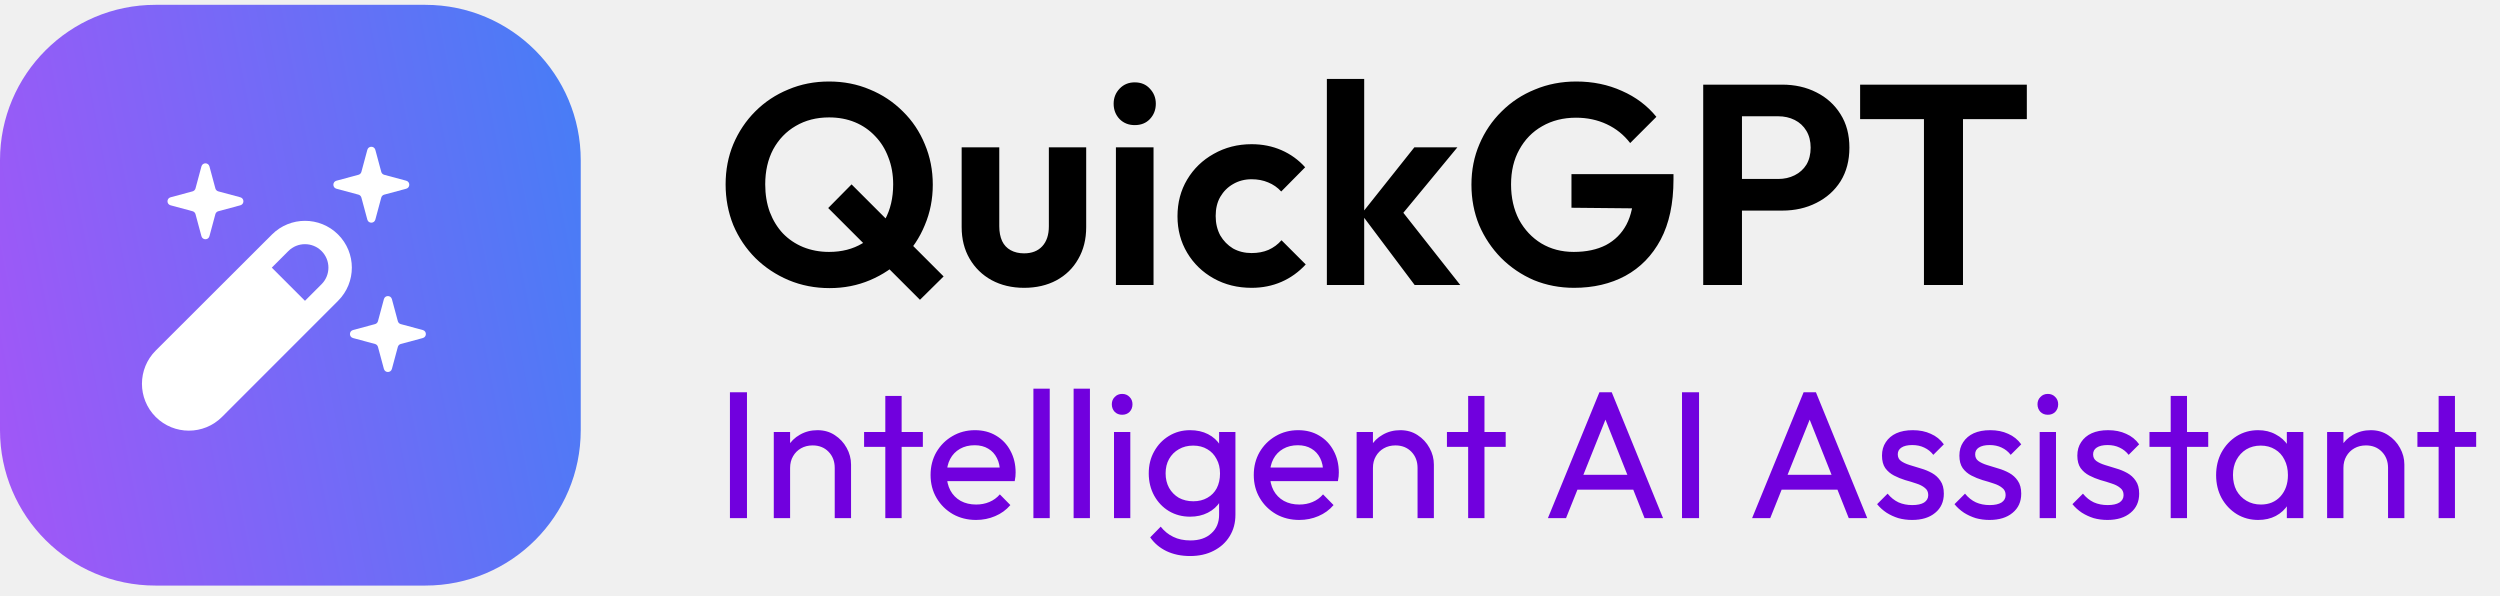
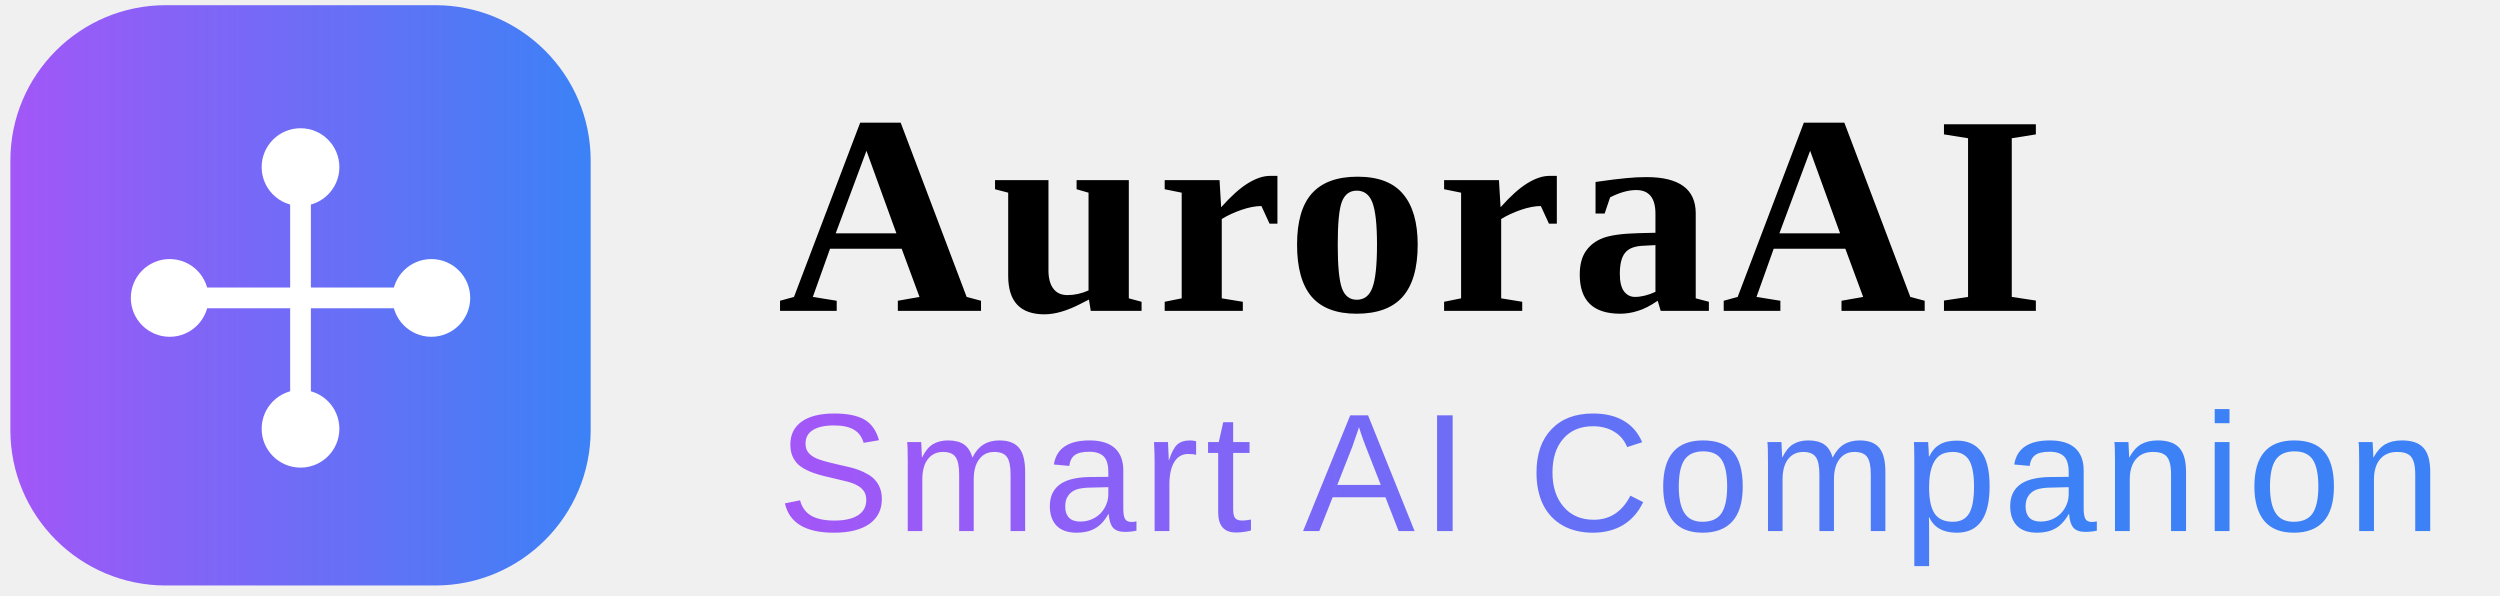
<svg xmlns="http://www.w3.org/2000/svg" width="193" height="46" viewBox="0 0 193 46" fill="none">
-   <path d="M64.047 22.242C62.918 22.242 61.862 22.037 60.879 21.626C59.911 21.215 59.06 20.651 58.327 19.932C57.594 19.199 57.022 18.348 56.611 17.38C56.215 16.397 56.017 15.349 56.017 14.234C56.017 13.119 56.215 12.085 56.611 11.132C57.022 10.164 57.587 9.321 58.305 8.602C59.038 7.869 59.889 7.304 60.857 6.908C61.825 6.497 62.874 6.292 64.003 6.292C65.132 6.292 66.181 6.497 67.149 6.908C68.117 7.304 68.968 7.869 69.701 8.602C70.434 9.321 70.999 10.164 71.395 11.132C71.806 12.1 72.011 13.141 72.011 14.256C72.011 15.371 71.806 16.412 71.395 17.38C70.999 18.348 70.434 19.199 69.701 19.932C68.983 20.651 68.139 21.215 67.171 21.626C66.203 22.037 65.162 22.242 64.047 22.242ZM71.021 23.144L63.937 16.06L65.741 14.234L72.847 21.34L71.021 23.144ZM64.003 19.448C64.986 19.448 65.844 19.228 66.577 18.788C67.325 18.348 67.904 17.739 68.315 16.962C68.74 16.185 68.953 15.275 68.953 14.234C68.953 13.471 68.829 12.775 68.579 12.144C68.344 11.513 68.007 10.971 67.567 10.516C67.127 10.047 66.606 9.687 66.005 9.438C65.404 9.189 64.737 9.064 64.003 9.064C63.035 9.064 62.177 9.284 61.429 9.724C60.696 10.149 60.117 10.751 59.691 11.528C59.281 12.305 59.075 13.207 59.075 14.234C59.075 15.011 59.193 15.723 59.427 16.368C59.676 17.013 60.014 17.563 60.439 18.018C60.879 18.473 61.4 18.825 62.001 19.074C62.617 19.323 63.285 19.448 64.003 19.448ZM79.058 22.22C78.119 22.22 77.283 22.022 76.55 21.626C75.831 21.23 75.267 20.68 74.856 19.976C74.445 19.272 74.24 18.458 74.24 17.534V11.374H77.144V17.468C77.144 17.908 77.217 18.289 77.364 18.612C77.511 18.92 77.731 19.155 78.024 19.316C78.317 19.477 78.662 19.558 79.058 19.558C79.659 19.558 80.129 19.375 80.466 19.008C80.803 18.641 80.972 18.128 80.972 17.468V11.374H83.854V17.534C83.854 18.473 83.649 19.294 83.238 19.998C82.842 20.702 82.277 21.252 81.544 21.648C80.825 22.029 79.997 22.22 79.058 22.22ZM86.149 22V11.374H89.053V22L86.149 22ZM87.601 9.658C87.132 9.658 86.743 9.504 86.435 9.196C86.127 8.873 85.973 8.477 85.973 8.008C85.973 7.553 86.127 7.165 86.435 6.842C86.743 6.519 87.132 6.358 87.601 6.358C88.085 6.358 88.474 6.519 88.767 6.842C89.075 7.165 89.229 7.553 89.229 8.008C89.229 8.477 89.075 8.873 88.767 9.196C88.474 9.504 88.085 9.658 87.601 9.658ZM96.622 22.22C95.537 22.22 94.561 21.978 93.696 21.494C92.831 21.01 92.149 20.35 91.65 19.514C91.151 18.678 90.902 17.739 90.902 16.698C90.902 15.642 91.151 14.696 91.65 13.86C92.149 13.024 92.831 12.364 93.696 11.88C94.576 11.381 95.551 11.132 96.622 11.132C97.458 11.132 98.228 11.286 98.932 11.594C99.636 11.902 100.245 12.342 100.758 12.914L98.91 14.784C98.631 14.476 98.294 14.241 97.898 14.08C97.517 13.919 97.091 13.838 96.622 13.838C96.094 13.838 95.617 13.963 95.192 14.212C94.781 14.447 94.451 14.777 94.202 15.202C93.967 15.613 93.85 16.104 93.85 16.676C93.85 17.233 93.967 17.732 94.202 18.172C94.451 18.597 94.781 18.935 95.192 19.184C95.617 19.419 96.094 19.536 96.622 19.536C97.106 19.536 97.539 19.455 97.92 19.294C98.316 19.118 98.653 18.869 98.932 18.546L100.802 20.416C100.259 21.003 99.636 21.45 98.932 21.758C98.228 22.066 97.458 22.22 96.622 22.22ZM109.21 22L105.096 16.522L109.188 11.374H112.51L107.714 17.182L107.824 15.774L112.73 22H109.21ZM102.434 22V6.094H105.316V22H102.434ZM121.515 22.22C120.415 22.22 119.381 22.022 118.413 21.626C117.46 21.215 116.617 20.643 115.883 19.91C115.165 19.177 114.6 18.333 114.189 17.38C113.793 16.412 113.595 15.371 113.595 14.256C113.595 13.127 113.801 12.085 114.211 11.132C114.622 10.164 115.194 9.321 115.927 8.602C116.661 7.869 117.519 7.304 118.501 6.908C119.484 6.497 120.547 6.292 121.691 6.292C122.967 6.292 124.141 6.534 125.211 7.018C126.282 7.487 127.169 8.155 127.873 9.02L125.849 11.044C125.365 10.413 124.764 9.929 124.045 9.592C123.327 9.255 122.535 9.086 121.669 9.086C120.687 9.086 119.814 9.306 119.051 9.746C118.303 10.171 117.717 10.773 117.291 11.55C116.866 12.313 116.653 13.207 116.653 14.234C116.653 15.261 116.859 16.17 117.269 16.962C117.695 17.739 118.267 18.348 118.985 18.788C119.719 19.228 120.555 19.448 121.493 19.448C122.461 19.448 123.29 19.272 123.979 18.92C124.669 18.553 125.197 18.025 125.563 17.336C125.93 16.632 126.113 15.774 126.113 14.762L128.071 16.104L121.317 16.038V13.442H129.193V13.86C129.193 15.708 128.863 17.255 128.203 18.502C127.543 19.734 126.634 20.665 125.475 21.296C124.331 21.912 123.011 22.22 121.515 22.22ZM133.688 16.258V13.816L137.274 13.816C137.744 13.816 138.169 13.721 138.55 13.53C138.932 13.339 139.232 13.068 139.452 12.716C139.672 12.349 139.782 11.909 139.782 11.396C139.782 10.897 139.672 10.465 139.452 10.098C139.232 9.731 138.932 9.453 138.55 9.262C138.169 9.071 137.744 8.976 137.274 8.976L133.688 8.976V6.534H137.582C138.565 6.534 139.445 6.732 140.222 7.128C141.014 7.524 141.638 8.089 142.092 8.822C142.547 9.541 142.774 10.399 142.774 11.396C142.774 12.393 142.547 13.259 142.092 13.992C141.638 14.711 141.014 15.268 140.222 15.664C139.445 16.06 138.565 16.258 137.582 16.258H133.688ZM131.488 22V6.534H134.48V22H131.488ZM148.529 22V6.864H151.543V22L148.529 22ZM143.601 9.196V6.534H156.471V9.196H143.601Z" fill="black" />
-   <path d="M56.351 40V30.284H57.667V40H56.351ZM64.441 40V36.122C64.441 35.618 64.282 35.203 63.965 34.876C63.647 34.549 63.236 34.386 62.733 34.386C62.397 34.386 62.098 34.461 61.837 34.61C61.575 34.759 61.37 34.965 61.221 35.226C61.071 35.487 60.996 35.786 60.996 36.122L60.478 35.828C60.478 35.324 60.59 34.876 60.815 34.484C61.038 34.092 61.351 33.784 61.752 33.56C62.154 33.327 62.606 33.21 63.111 33.21C63.614 33.21 64.058 33.336 64.441 33.588C64.832 33.84 65.141 34.171 65.365 34.582C65.588 34.983 65.701 35.413 65.701 35.87V40H64.441ZM59.736 40V33.35H60.996V40H59.736ZM68.346 40V30.564H69.606V40H68.346ZM66.708 34.498V33.35H71.244V34.498H66.708ZM75.354 40.14C74.691 40.14 74.094 39.991 73.562 39.692C73.03 39.384 72.61 38.969 72.302 38.446C71.994 37.923 71.84 37.331 71.84 36.668C71.84 36.015 71.989 35.427 72.288 34.904C72.596 34.381 73.006 33.971 73.52 33.672C74.042 33.364 74.626 33.21 75.27 33.21C75.886 33.21 76.427 33.35 76.894 33.63C77.37 33.91 77.738 34.297 78 34.792C78.27 35.287 78.406 35.847 78.406 36.472C78.406 36.565 78.401 36.668 78.392 36.78C78.382 36.883 78.364 37.004 78.336 37.144H72.722V36.094H77.664L77.202 36.5C77.202 36.052 77.122 35.674 76.964 35.366C76.805 35.049 76.581 34.806 76.292 34.638C76.002 34.461 75.652 34.372 75.242 34.372C74.812 34.372 74.434 34.465 74.108 34.652C73.781 34.839 73.529 35.1 73.352 35.436C73.174 35.772 73.086 36.169 73.086 36.626C73.086 37.093 73.179 37.503 73.366 37.858C73.552 38.203 73.818 38.474 74.164 38.67C74.509 38.857 74.906 38.95 75.354 38.95C75.727 38.95 76.068 38.885 76.376 38.754C76.693 38.623 76.964 38.427 77.188 38.166L78 38.992C77.682 39.365 77.29 39.65 76.824 39.846C76.366 40.042 75.876 40.14 75.354 40.14ZM79.779 40V30.004H81.04V40H79.779ZM82.883 40V30.004H84.143V40H82.883ZM86.001 40V33.35H87.26V40H86.001ZM86.63 32.02C86.397 32.02 86.206 31.945 86.056 31.796C85.907 31.637 85.832 31.441 85.832 31.208C85.832 30.984 85.907 30.797 86.056 30.648C86.206 30.489 86.397 30.41 86.63 30.41C86.864 30.41 87.055 30.489 87.204 30.648C87.354 30.797 87.428 30.984 87.428 31.208C87.428 31.441 87.354 31.637 87.204 31.796C87.055 31.945 86.864 32.02 86.63 32.02ZM91.875 42.926C91.194 42.926 90.587 42.8 90.055 42.548C89.533 42.296 89.113 41.941 88.795 41.484L89.607 40.658C89.878 41.003 90.2 41.265 90.573 41.442C90.947 41.629 91.39 41.722 91.903 41.722C92.585 41.722 93.121 41.54 93.513 41.176C93.915 40.821 94.115 40.341 94.115 39.734V38.082L94.339 36.584L94.115 35.1V33.35H95.375V39.734C95.375 40.369 95.226 40.924 94.927 41.4C94.638 41.876 94.227 42.249 93.695 42.52C93.173 42.791 92.566 42.926 91.875 42.926ZM91.875 39.888C91.269 39.888 90.723 39.743 90.237 39.454C89.761 39.165 89.383 38.768 89.103 38.264C88.823 37.751 88.683 37.177 88.683 36.542C88.683 35.907 88.823 35.343 89.103 34.848C89.383 34.344 89.761 33.947 90.237 33.658C90.723 33.359 91.269 33.21 91.875 33.21C92.398 33.21 92.86 33.313 93.261 33.518C93.663 33.723 93.98 34.013 94.213 34.386C94.456 34.75 94.587 35.179 94.605 35.674V37.438C94.577 37.923 94.442 38.353 94.199 38.726C93.966 39.09 93.649 39.375 93.247 39.58C92.846 39.785 92.389 39.888 91.875 39.888ZM92.127 38.698C92.538 38.698 92.897 38.609 93.205 38.432C93.523 38.255 93.765 38.007 93.933 37.69C94.101 37.363 94.185 36.985 94.185 36.556C94.185 36.127 94.097 35.753 93.919 35.436C93.751 35.109 93.513 34.857 93.205 34.68C92.897 34.493 92.533 34.4 92.113 34.4C91.693 34.4 91.325 34.493 91.007 34.68C90.69 34.857 90.438 35.109 90.251 35.436C90.074 35.753 89.985 36.122 89.985 36.542C89.985 36.962 90.074 37.335 90.251 37.662C90.438 37.989 90.69 38.245 91.007 38.432C91.334 38.609 91.707 38.698 92.127 38.698ZM100.305 40.14C99.642 40.14 99.045 39.991 98.513 39.692C97.981 39.384 97.561 38.969 97.253 38.446C96.945 37.923 96.791 37.331 96.791 36.668C96.791 36.015 96.94 35.427 97.239 34.904C97.547 34.381 97.957 33.971 98.471 33.672C98.993 33.364 99.577 33.21 100.221 33.21C100.837 33.21 101.378 33.35 101.845 33.63C102.321 33.91 102.689 34.297 102.951 34.792C103.221 35.287 103.357 35.847 103.357 36.472C103.357 36.565 103.352 36.668 103.343 36.78C103.333 36.883 103.315 37.004 103.287 37.144H97.673V36.094H102.615L102.153 36.5C102.153 36.052 102.073 35.674 101.915 35.366C101.756 35.049 101.532 34.806 101.243 34.638C100.953 34.461 100.603 34.372 100.193 34.372C99.763 34.372 99.385 34.465 99.059 34.652C98.732 34.839 98.48 35.1 98.303 35.436C98.125 35.772 98.037 36.169 98.037 36.626C98.037 37.093 98.13 37.503 98.317 37.858C98.503 38.203 98.769 38.474 99.115 38.67C99.46 38.857 99.857 38.95 100.305 38.95C100.678 38.95 101.019 38.885 101.327 38.754C101.644 38.623 101.915 38.427 102.139 38.166L102.951 38.992C102.633 39.365 102.241 39.65 101.775 39.846C101.317 40.042 100.827 40.14 100.305 40.14ZM109.435 40V36.122C109.435 35.618 109.276 35.203 108.959 34.876C108.641 34.549 108.231 34.386 107.727 34.386C107.391 34.386 107.092 34.461 106.831 34.61C106.569 34.759 106.364 34.965 106.215 35.226C106.065 35.487 105.991 35.786 105.991 36.122L105.473 35.828C105.473 35.324 105.585 34.876 105.809 34.484C106.033 34.092 106.345 33.784 106.747 33.56C107.148 33.327 107.601 33.21 108.105 33.21C108.609 33.21 109.052 33.336 109.435 33.588C109.827 33.84 110.135 34.171 110.359 34.582C110.583 34.983 110.695 35.413 110.695 35.87V40H109.435ZM104.731 40V33.35H105.991V40H104.731ZM113.341 40V30.564H114.601V40H113.341ZM111.703 34.498V33.35H116.239V34.498H111.703ZM119.498 40L123.474 30.284H124.426L128.388 40H126.96L123.698 31.782H124.188L120.898 40H119.498ZM121.388 37.802V36.654H126.498V37.802H121.388ZM129.851 40V30.284H131.167V40H129.851ZM135.262 40L139.238 30.284H140.19L144.152 40H142.724L139.462 31.782H139.952L136.662 40H135.262ZM137.152 37.802V36.654H142.262V37.802H137.152ZM147.614 40.14C147.241 40.14 146.886 40.093 146.55 40C146.224 39.897 145.92 39.757 145.64 39.58C145.36 39.393 145.118 39.174 144.912 38.922L145.724 38.11C145.967 38.409 146.247 38.633 146.564 38.782C146.882 38.922 147.236 38.992 147.628 38.992C148.02 38.992 148.324 38.927 148.538 38.796C148.753 38.656 148.86 38.465 148.86 38.222C148.86 37.979 148.772 37.793 148.594 37.662C148.426 37.522 148.207 37.41 147.936 37.326C147.666 37.233 147.376 37.144 147.068 37.06C146.77 36.967 146.485 36.85 146.214 36.71C145.944 36.57 145.72 36.379 145.542 36.136C145.374 35.893 145.29 35.571 145.29 35.17C145.29 34.769 145.388 34.423 145.584 34.134C145.78 33.835 146.051 33.607 146.396 33.448C146.751 33.289 147.176 33.21 147.67 33.21C148.193 33.21 148.655 33.303 149.056 33.49C149.467 33.667 149.803 33.938 150.064 34.302L149.252 35.114C149.066 34.871 148.832 34.685 148.552 34.554C148.282 34.423 147.974 34.358 147.628 34.358C147.264 34.358 146.984 34.423 146.788 34.554C146.602 34.675 146.508 34.848 146.508 35.072C146.508 35.296 146.592 35.469 146.76 35.59C146.928 35.711 147.148 35.814 147.418 35.898C147.698 35.982 147.988 36.071 148.286 36.164C148.585 36.248 148.87 36.365 149.14 36.514C149.411 36.663 149.63 36.864 149.798 37.116C149.976 37.368 150.064 37.699 150.064 38.11C150.064 38.735 149.84 39.23 149.392 39.594C148.954 39.958 148.361 40.14 147.614 40.14ZM153.589 40.14C153.215 40.14 152.861 40.093 152.525 40C152.198 39.897 151.895 39.757 151.615 39.58C151.335 39.393 151.092 39.174 150.887 38.922L151.699 38.11C151.941 38.409 152.221 38.633 152.539 38.782C152.856 38.922 153.211 38.992 153.603 38.992C153.995 38.992 154.298 38.927 154.513 38.796C154.727 38.656 154.835 38.465 154.835 38.222C154.835 37.979 154.746 37.793 154.569 37.662C154.401 37.522 154.181 37.41 153.911 37.326C153.64 37.233 153.351 37.144 153.043 37.06C152.744 36.967 152.459 36.85 152.189 36.71C151.918 36.57 151.694 36.379 151.517 36.136C151.349 35.893 151.265 35.571 151.265 35.17C151.265 34.769 151.363 34.423 151.559 34.134C151.755 33.835 152.025 33.607 152.371 33.448C152.725 33.289 153.15 33.21 153.645 33.21C154.167 33.21 154.629 33.303 155.031 33.49C155.441 33.667 155.777 33.938 156.039 34.302L155.227 35.114C155.04 34.871 154.807 34.685 154.527 34.554C154.256 34.423 153.948 34.358 153.603 34.358C153.239 34.358 152.959 34.423 152.763 34.554C152.576 34.675 152.483 34.848 152.483 35.072C152.483 35.296 152.567 35.469 152.735 35.59C152.903 35.711 153.122 35.814 153.393 35.898C153.673 35.982 153.962 36.071 154.261 36.164C154.559 36.248 154.844 36.365 155.115 36.514C155.385 36.663 155.605 36.864 155.773 37.116C155.95 37.368 156.039 37.699 156.039 38.11C156.039 38.735 155.815 39.23 155.367 39.594C154.928 39.958 154.335 40.14 153.589 40.14ZM157.463 40V33.35H158.723V40H157.463ZM158.093 32.02C157.86 32.02 157.669 31.945 157.519 31.796C157.37 31.637 157.295 31.441 157.295 31.208C157.295 30.984 157.37 30.797 157.519 30.648C157.669 30.489 157.86 30.41 158.093 30.41C158.327 30.41 158.518 30.489 158.667 30.648C158.817 30.797 158.891 30.984 158.891 31.208C158.891 31.441 158.817 31.637 158.667 31.796C158.518 31.945 158.327 32.02 158.093 32.02ZM162.694 40.14C162.321 40.14 161.966 40.093 161.63 40C161.304 39.897 161 39.757 160.72 39.58C160.44 39.393 160.198 39.174 159.992 38.922L160.804 38.11C161.047 38.409 161.327 38.633 161.644 38.782C161.962 38.922 162.316 38.992 162.708 38.992C163.1 38.992 163.404 38.927 163.618 38.796C163.833 38.656 163.94 38.465 163.94 38.222C163.94 37.979 163.852 37.793 163.674 37.662C163.506 37.522 163.287 37.41 163.016 37.326C162.746 37.233 162.456 37.144 162.148 37.06C161.85 36.967 161.565 36.85 161.294 36.71C161.024 36.57 160.8 36.379 160.622 36.136C160.454 35.893 160.37 35.571 160.37 35.17C160.37 34.769 160.468 34.423 160.664 34.134C160.86 33.835 161.131 33.607 161.476 33.448C161.831 33.289 162.256 33.21 162.75 33.21C163.273 33.21 163.735 33.303 164.136 33.49C164.547 33.667 164.883 33.938 165.144 34.302L164.332 35.114C164.146 34.871 163.912 34.685 163.632 34.554C163.362 34.423 163.054 34.358 162.708 34.358C162.344 34.358 162.064 34.423 161.868 34.554C161.682 34.675 161.588 34.848 161.588 35.072C161.588 35.296 161.672 35.469 161.84 35.59C162.008 35.711 162.228 35.814 162.498 35.898C162.778 35.982 163.068 36.071 163.366 36.164C163.665 36.248 163.95 36.365 164.22 36.514C164.491 36.663 164.71 36.864 164.878 37.116C165.056 37.368 165.144 37.699 165.144 38.11C165.144 38.735 164.92 39.23 164.472 39.594C164.034 39.958 163.441 40.14 162.694 40.14ZM167.577 40V30.564H168.837V40H167.577ZM165.939 34.498V33.35H170.475V34.498H165.939ZM174.332 40.14C173.725 40.14 173.175 39.991 172.68 39.692C172.185 39.384 171.793 38.969 171.504 38.446C171.224 37.923 171.084 37.335 171.084 36.682C171.084 36.029 171.224 35.441 171.504 34.918C171.793 34.395 172.181 33.98 172.666 33.672C173.161 33.364 173.716 33.21 174.332 33.21C174.836 33.21 175.284 33.317 175.676 33.532C176.077 33.737 176.399 34.027 176.642 34.4C176.885 34.764 177.02 35.189 177.048 35.674V37.676C177.02 38.152 176.885 38.577 176.642 38.95C176.409 39.323 176.091 39.617 175.69 39.832C175.298 40.037 174.845 40.14 174.332 40.14ZM174.542 38.95C175.167 38.95 175.671 38.74 176.054 38.32C176.437 37.891 176.628 37.345 176.628 36.682C176.628 36.225 176.539 35.828 176.362 35.492C176.194 35.147 175.951 34.881 175.634 34.694C175.317 34.498 174.948 34.4 174.528 34.4C174.108 34.4 173.735 34.498 173.408 34.694C173.091 34.89 172.839 35.161 172.652 35.506C172.475 35.842 172.386 36.229 172.386 36.668C172.386 37.116 172.475 37.513 172.652 37.858C172.839 38.194 173.095 38.46 173.422 38.656C173.749 38.852 174.122 38.95 174.542 38.95ZM176.544 40V38.208L176.782 36.584L176.544 34.974V33.35H177.818V40H176.544ZM184.357 40V36.122C184.357 35.618 184.198 35.203 183.881 34.876C183.563 34.549 183.153 34.386 182.649 34.386C182.313 34.386 182.014 34.461 181.753 34.61C181.491 34.759 181.286 34.965 181.137 35.226C180.987 35.487 180.913 35.786 180.913 36.122L180.395 35.828C180.395 35.324 180.507 34.876 180.731 34.484C180.955 34.092 181.267 33.784 181.669 33.56C182.07 33.327 182.523 33.21 183.027 33.21C183.531 33.21 183.974 33.336 184.357 33.588C184.749 33.84 185.057 34.171 185.281 34.582C185.505 34.983 185.617 35.413 185.617 35.87V40H184.357ZM179.653 40V33.35H180.913V40H179.653ZM188.262 40V30.564H189.522V40H188.262ZM186.624 34.498V33.35H191.16V34.498H186.624Z" fill="#7100DE" />
-   <rect y="0.373" width="44.833" height="44.833" rx="12" fill="url(#paint0_linear_8977_4661)" />
-   <path fill-rule="evenodd" clip-rule="evenodd" d="M17.14 32.186L26.104 23.218C27.518 21.804 27.515 19.511 26.097 18.101C24.685 16.696 22.404 16.698 20.995 18.105L12.021 27.065C10.606 28.478 10.605 30.772 12.019 32.187C13.433 33.6 15.726 33.6 17.14 32.186ZM20.982 20.661L23.544 23.222L24.824 21.941C25.531 21.234 25.531 20.087 24.824 19.38C24.117 18.673 22.97 18.673 22.263 19.38L20.982 20.661Z" fill="white" />
-   <path d="M15.551 12.846C15.636 12.53 16.084 12.53 16.169 12.846L16.627 14.547C16.657 14.657 16.743 14.743 16.853 14.773L18.554 15.231C18.87 15.316 18.87 15.764 18.554 15.849L16.853 16.307C16.743 16.337 16.657 16.423 16.627 16.533L16.169 18.233C16.084 18.549 15.636 18.549 15.551 18.233L15.093 16.533C15.063 16.423 14.977 16.337 14.867 16.307L13.167 15.849C12.851 15.764 12.851 15.316 13.167 15.231L14.867 14.773C14.977 14.743 15.063 14.657 15.093 14.547L15.551 12.846Z" fill="white" />
-   <path d="M28.358 11.567C28.443 11.251 28.891 11.251 28.976 11.567L29.434 13.268C29.463 13.378 29.55 13.464 29.66 13.493L31.36 13.951C31.676 14.036 31.676 14.485 31.36 14.57L29.66 15.027C29.55 15.057 29.463 15.143 29.434 15.254L28.976 16.954C28.891 17.27 28.443 17.27 28.358 16.954L27.9 15.254C27.87 15.143 27.784 15.057 27.674 15.027L25.973 14.57C25.657 14.485 25.657 14.036 25.973 13.951L27.674 13.493C27.784 13.464 27.87 13.378 27.9 13.268L28.358 11.567Z" fill="white" />
-   <path d="M29.637 23.094C29.722 22.778 30.17 22.778 30.255 23.094L30.713 24.795C30.743 24.905 30.829 24.991 30.939 25.021L32.64 25.479C32.956 25.564 32.956 26.012 32.64 26.097L30.939 26.555C30.829 26.584 30.743 26.671 30.713 26.781L30.255 28.481C30.17 28.797 29.722 28.797 29.637 28.481L29.179 26.781C29.149 26.671 29.063 26.584 28.953 26.555L27.253 26.097C26.937 26.012 26.937 25.564 27.253 25.479L28.953 25.021C29.063 24.991 29.149 24.905 29.179 24.795L29.637 23.094Z" fill="white" />
  <defs>
-     <linearGradient id="paint0_linear_8977_4661" x1="50.81" y1="16.812" x2="-2.989" y2="27.273" gradientUnits="userSpaceOnUse">
-       <stop stop-color="#4080F6" />
-       <stop offset="1" stop-color="#A356F7" />
+     <linearGradient id="logoGradient" x1="0" y1="0" x2="44.8" y2="0" gradientUnits="userSpaceOnUse">
+       <stop stop-color="#a456f7" />
+       <stop offset="1" stop-color="#3d81f6" />
+     </linearGradient>
+     <linearGradient id="textGradient" x1="60" y1="41" x2="160" y2="41" gradientUnits="userSpaceOnUse">
+       <stop stop-color="#a456f7" />
+       <stop offset="1" stop-color="#3d81f6" />
    </linearGradient>
  </defs>
+   <rect x="0.8" y="0.4" width="44.8" height="44.8" rx="12" fill="url(#logoGradient)" />
+   <g transform="translate(0.8,0.4)">
+     <line x1="22.4" y1="12.5" x2="22.4" y2="32.7" stroke="white" stroke-width="1.6" stroke-linecap="round" />
+     <line x1="12.3" y1="22.6" x2="32.5" y2="22.6" stroke="white" stroke-width="1.6" stroke-linecap="round" />
+     <circle cx="22.4" cy="12.5" r="3" fill="white" />
+     <circle cx="22.4" cy="32.7" r="3" fill="white" />
+     <circle cx="12.3" cy="22.6" r="3" fill="white" />
+     <circle cx="32.5" cy="22.6" r="3" fill="white" />
+   </g>
+   <text x="60" y="24" font-size="22" font-family="Georgia, 'Times New Roman', serif" font-weight="600" fill="black" letter-spacing="0.6">AuroraAI</text>
+   <text x="60" y="41" font-size="13" font-family="Arial, sans-serif" fill="url(#textGradient)" letter-spacing="0.5">Smart AI Companion</text>
</svg>
